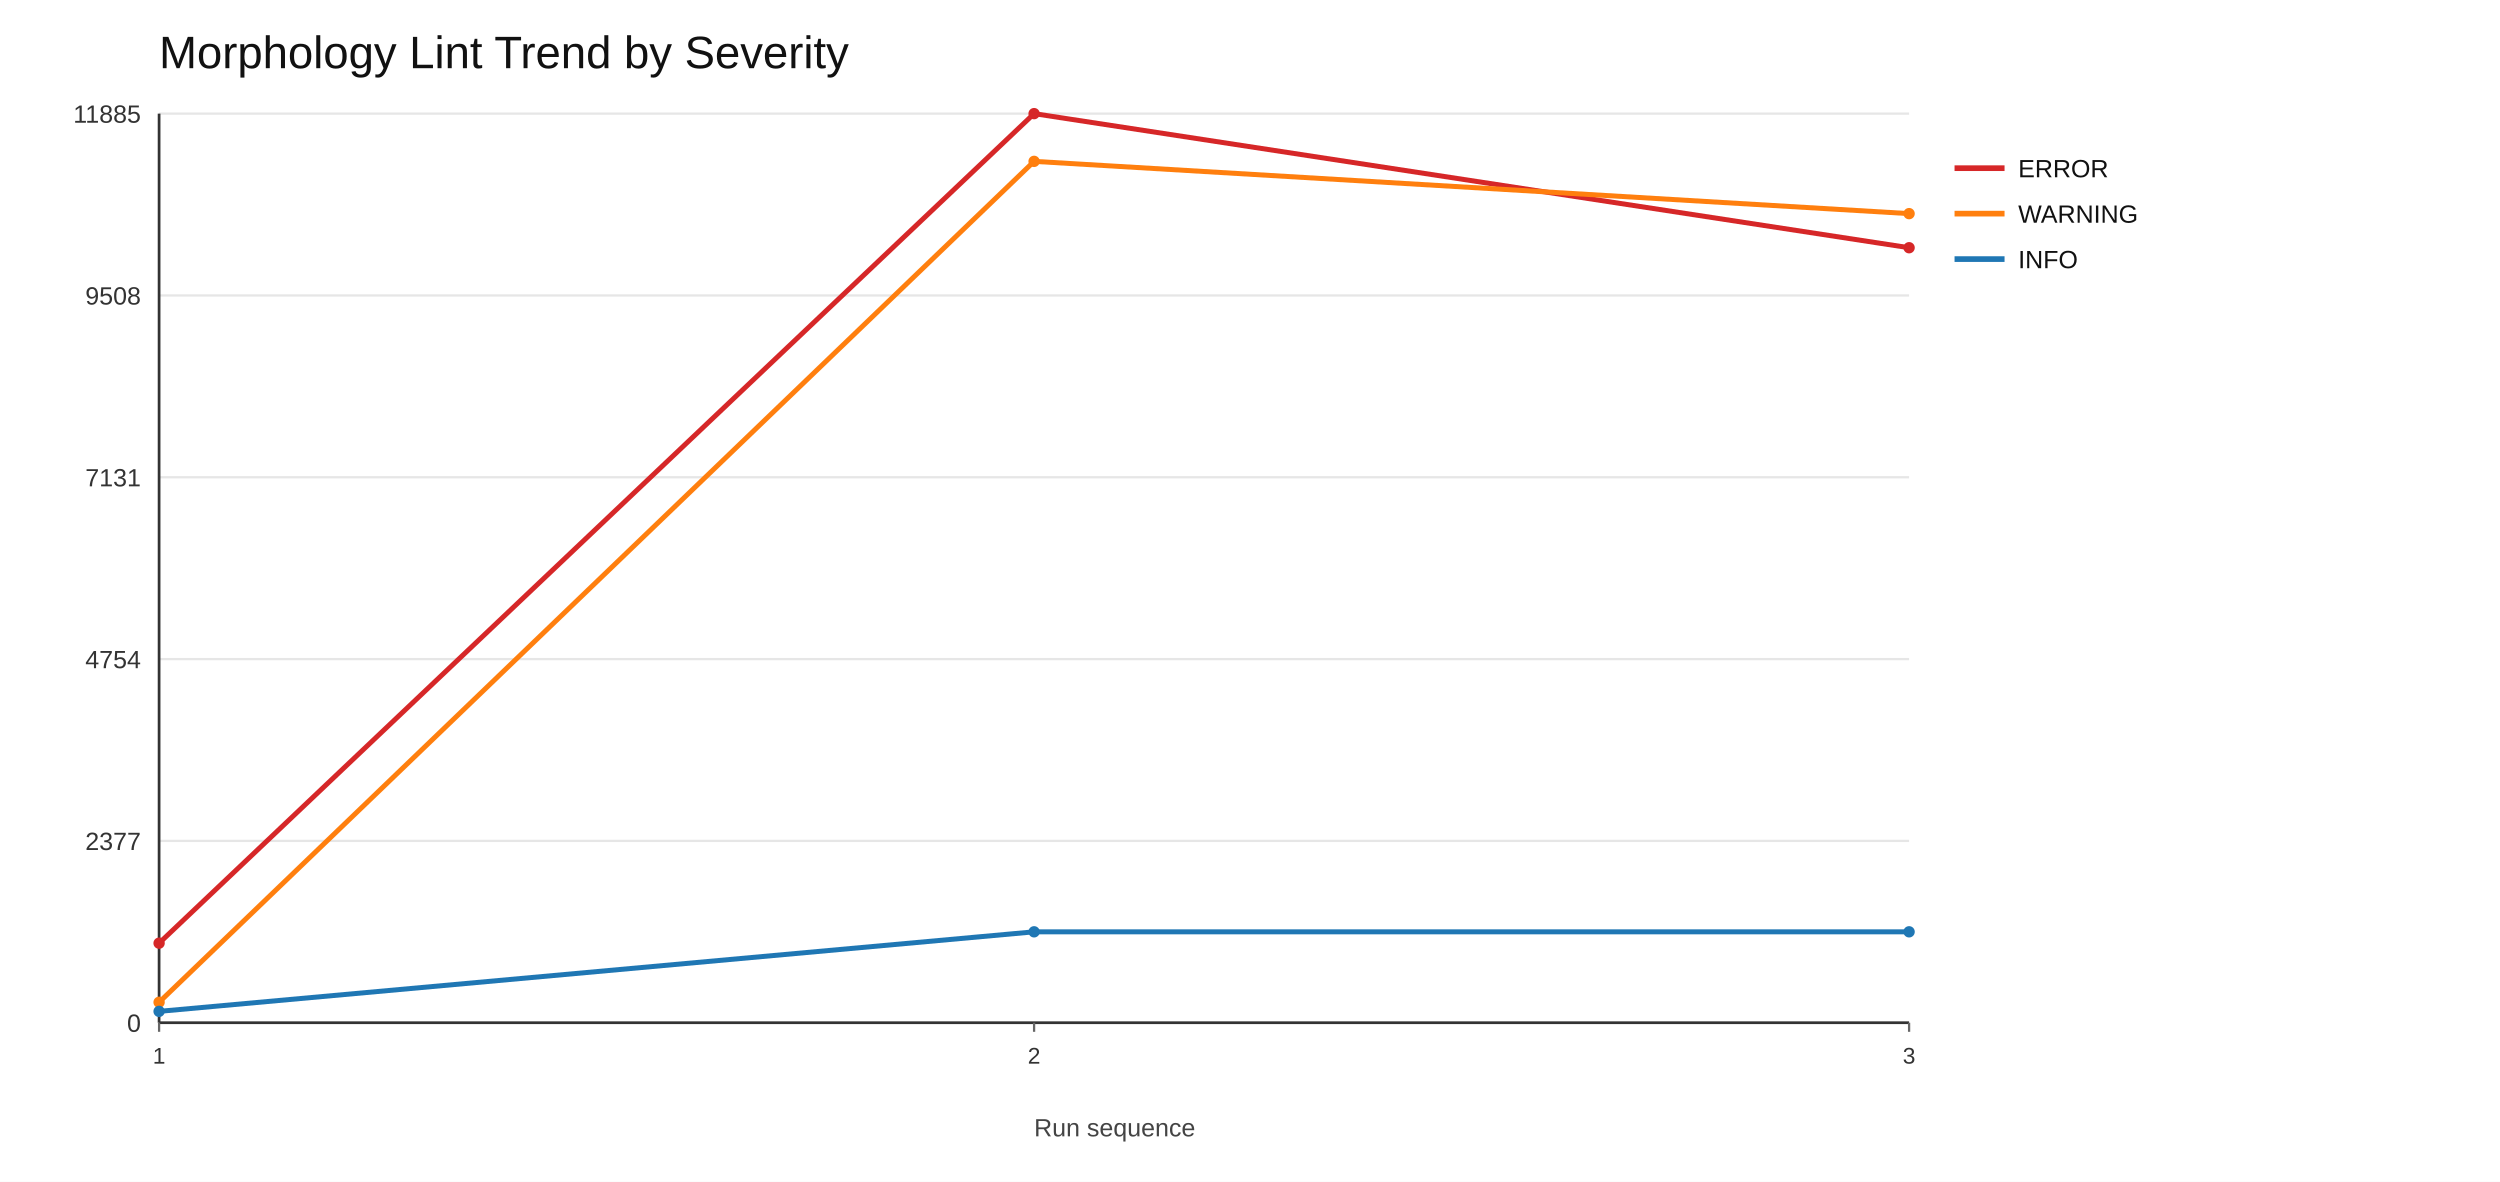
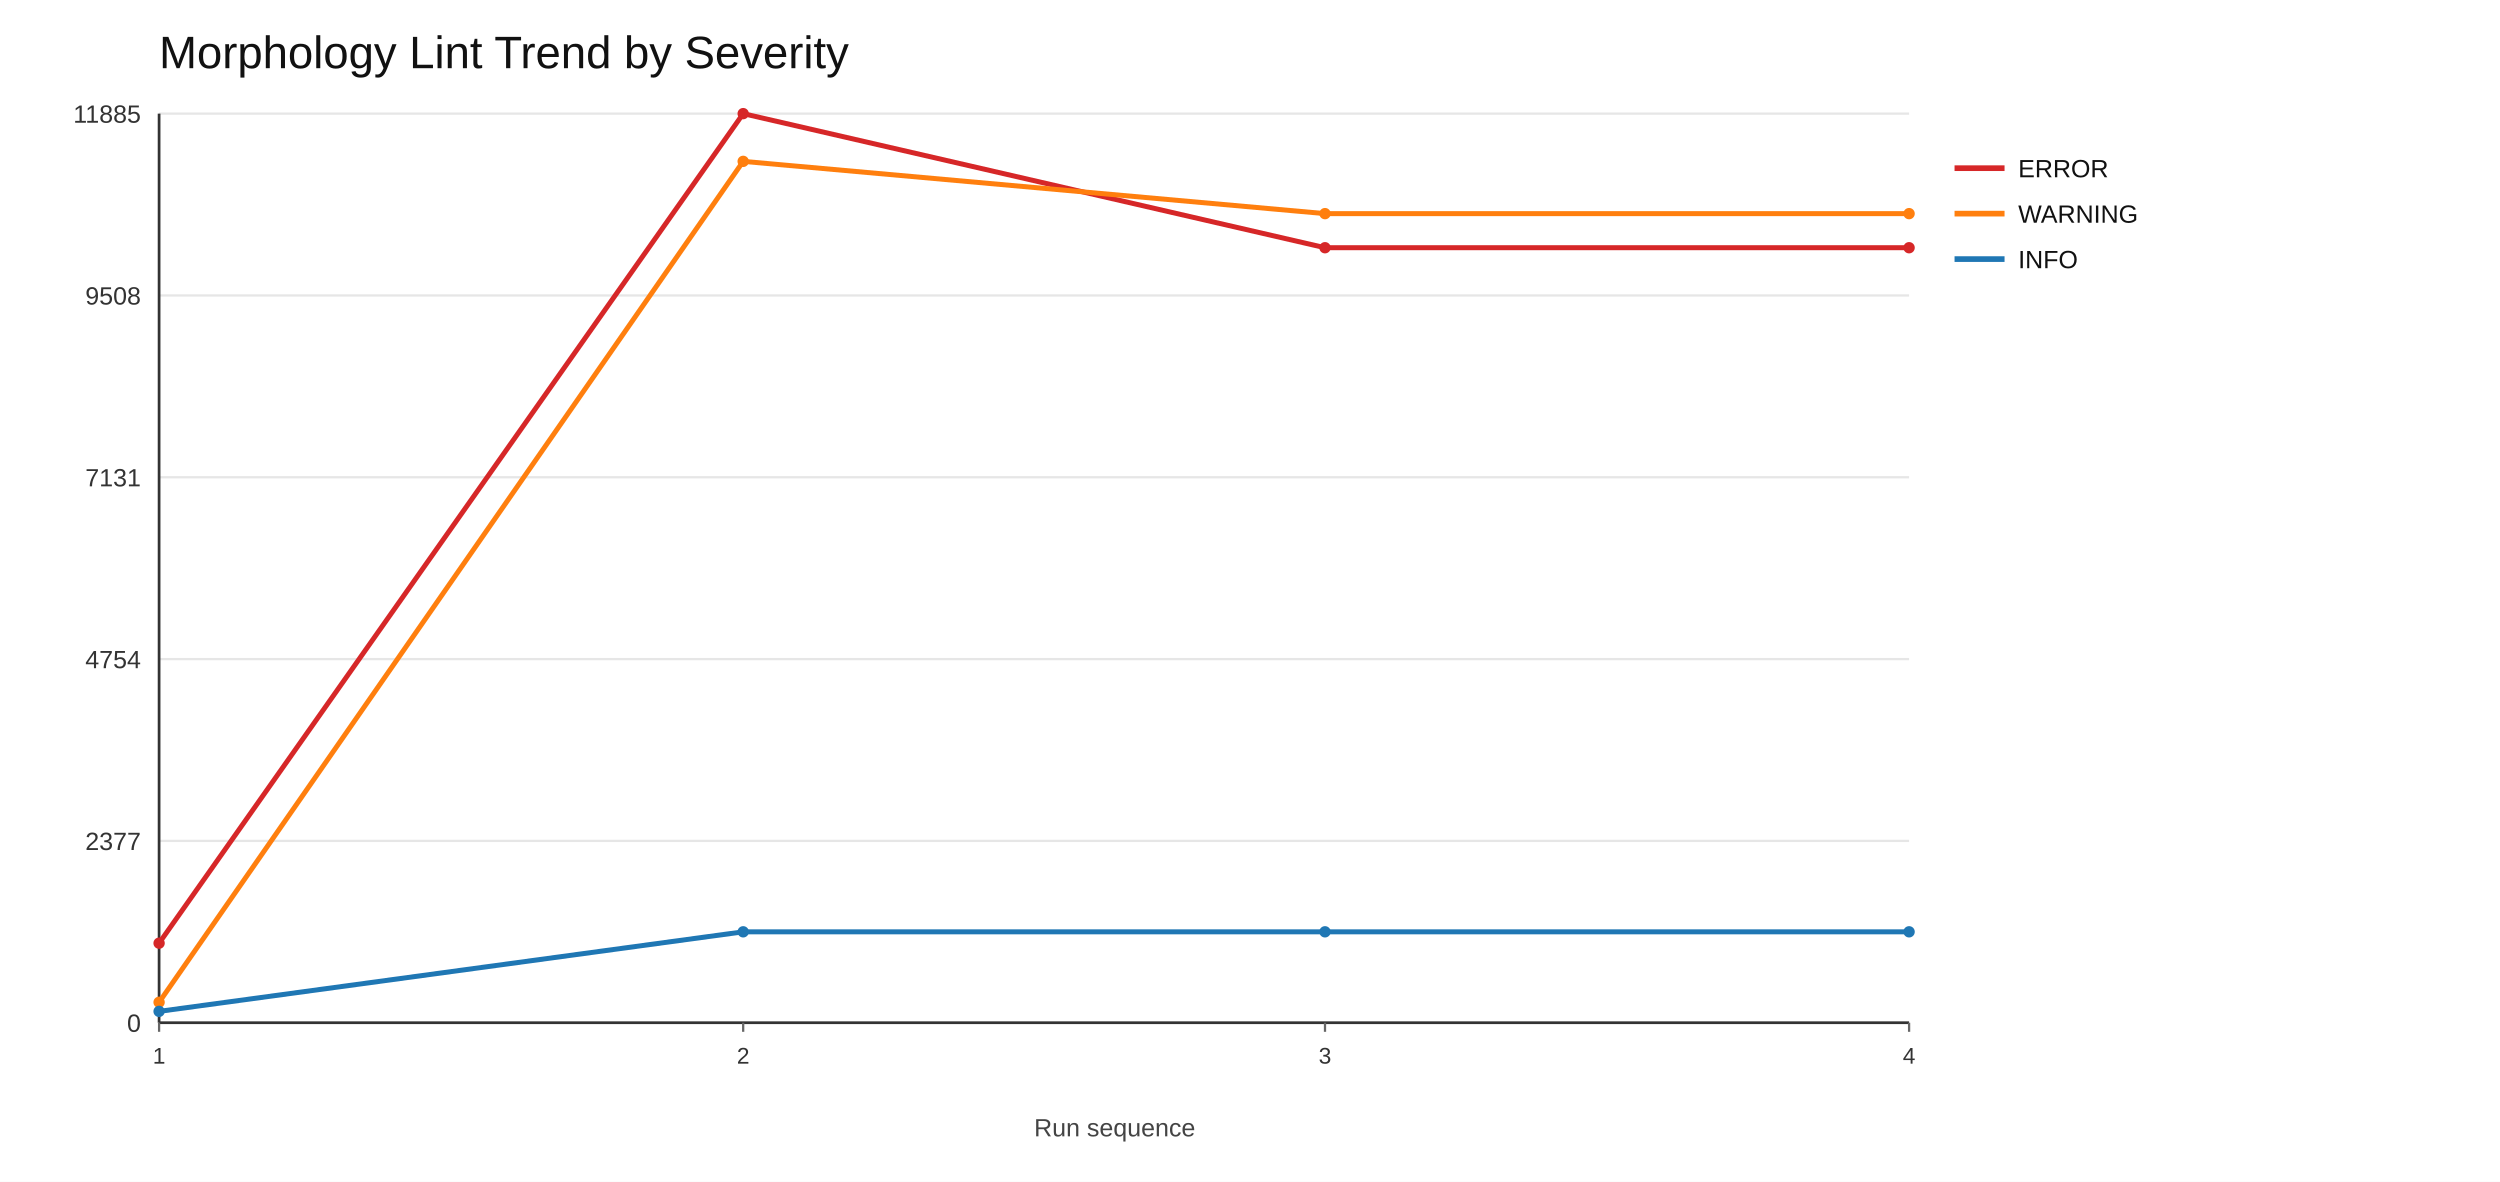
<svg xmlns="http://www.w3.org/2000/svg" width="1100" height="520">
  <rect x="0" y="0" width="1100" height="520" fill="#ffffff" />
  <text x="70" y="30" font-size="20" font-family="Arial" fill="#111">Morphology Lint Trend by Severity</text>
  <line x1="70" y1="450" x2="840" y2="450" stroke="#e6e6e6" stroke-width="1" />
  <text x="62" y="454" font-size="11" font-family="Arial" fill="#333" text-anchor="end">0</text>
  <line x1="70" y1="370" x2="840" y2="370" stroke="#e6e6e6" stroke-width="1" />
  <text x="62" y="374" font-size="11" font-family="Arial" fill="#333" text-anchor="end">2377</text>
  <line x1="70" y1="290" x2="840" y2="290" stroke="#e6e6e6" stroke-width="1" />
  <text x="62" y="294" font-size="11" font-family="Arial" fill="#333" text-anchor="end">4754</text>
  <line x1="70" y1="210" x2="840" y2="210" stroke="#e6e6e6" stroke-width="1" />
  <text x="62" y="214" font-size="11" font-family="Arial" fill="#333" text-anchor="end">7131</text>
  <line x1="70" y1="130" x2="840" y2="130" stroke="#e6e6e6" stroke-width="1" />
  <text x="62" y="134" font-size="11" font-family="Arial" fill="#333" text-anchor="end">9508</text>
  <line x1="70" y1="50" x2="840" y2="50" stroke="#e6e6e6" stroke-width="1" />
  <text x="62" y="54" font-size="11" font-family="Arial" fill="#333" text-anchor="end">11885</text>
  <line x1="70" y1="450" x2="840" y2="450" stroke="#333" stroke-width="1.2" />
  <line x1="70" y1="50" x2="70" y2="450" stroke="#333" stroke-width="1.2" />
  <line x1="70" y1="450" x2="70" y2="454" stroke="#666" stroke-width="1" />
  <text x="70" y="468" font-size="10" font-family="Arial" fill="#333" text-anchor="middle">1</text>
-   <line x1="455" y1="450" x2="455" y2="454" stroke="#666" stroke-width="1" />
-   <text x="455" y="468" font-size="10" font-family="Arial" fill="#333" text-anchor="middle">2</text>
+   <line x1="327" y1="450" x2="327" y2="454" stroke="#666" stroke-width="1" />
+   <text x="327" y="468" font-size="10" font-family="Arial" fill="#333" text-anchor="middle">2</text>
+   <line x1="583" y1="450" x2="583" y2="454" stroke="#666" stroke-width="1" />
+   <text x="583" y="468" font-size="10" font-family="Arial" fill="#333" text-anchor="middle">3</text>
  <line x1="840" y1="450" x2="840" y2="454" stroke="#666" stroke-width="1" />
-   <text x="840" y="468" font-size="10" font-family="Arial" fill="#333" text-anchor="middle">3</text>
-   <polyline fill="none" stroke="#d62728" stroke-width="2.2" points="70,415 455,50 840,109" />
+   <text x="840" y="468" font-size="10" font-family="Arial" fill="#333" text-anchor="middle">4</text>
+   <polyline fill="none" stroke="#d62728" stroke-width="2.2" points="70,415 327,50 583,109 840,109" />
  <circle cx="70" cy="415" r="2.5" fill="#d62728" />
-   <circle cx="455" cy="50" r="2.5" fill="#d62728" />
+   <circle cx="327" cy="50" r="2.5" fill="#d62728" />
+   <circle cx="583" cy="109" r="2.5" fill="#d62728" />
  <circle cx="840" cy="109" r="2.5" fill="#d62728" />
  <line x1="860" y1="74" x2="882" y2="74" stroke="#d62728" stroke-width="2.5" />
  <text x="888" y="78" font-size="11" font-family="Arial" fill="#111">ERROR</text>
-   <polyline fill="none" stroke="#ff7f0e" stroke-width="2.2" points="70,441 455,71 840,94" />
+   <polyline fill="none" stroke="#ff7f0e" stroke-width="2.2" points="70,441 327,71 583,94 840,94" />
  <circle cx="70" cy="441" r="2.5" fill="#ff7f0e" />
-   <circle cx="455" cy="71" r="2.5" fill="#ff7f0e" />
+   <circle cx="327" cy="71" r="2.5" fill="#ff7f0e" />
+   <circle cx="583" cy="94" r="2.5" fill="#ff7f0e" />
  <circle cx="840" cy="94" r="2.5" fill="#ff7f0e" />
  <line x1="860" y1="94" x2="882" y2="94" stroke="#ff7f0e" stroke-width="2.5" />
  <text x="888" y="98" font-size="11" font-family="Arial" fill="#111">WARNING</text>
-   <polyline fill="none" stroke="#1f77b4" stroke-width="2.2" points="70,445 455,410 840,410" />
+   <polyline fill="none" stroke="#1f77b4" stroke-width="2.2" points="70,445 327,410 583,410 840,410" />
  <circle cx="70" cy="445" r="2.5" fill="#1f77b4" />
-   <circle cx="455" cy="410" r="2.5" fill="#1f77b4" />
+   <circle cx="327" cy="410" r="2.5" fill="#1f77b4" />
+   <circle cx="583" cy="410" r="2.5" fill="#1f77b4" />
  <circle cx="840" cy="410" r="2.5" fill="#1f77b4" />
  <line x1="860" y1="114" x2="882" y2="114" stroke="#1f77b4" stroke-width="2.5" />
  <text x="888" y="118" font-size="11" font-family="Arial" fill="#111">INFO</text>
  <text x="455" y="500" font-size="11" font-family="Arial" fill="#444">Run sequence</text>
</svg>
